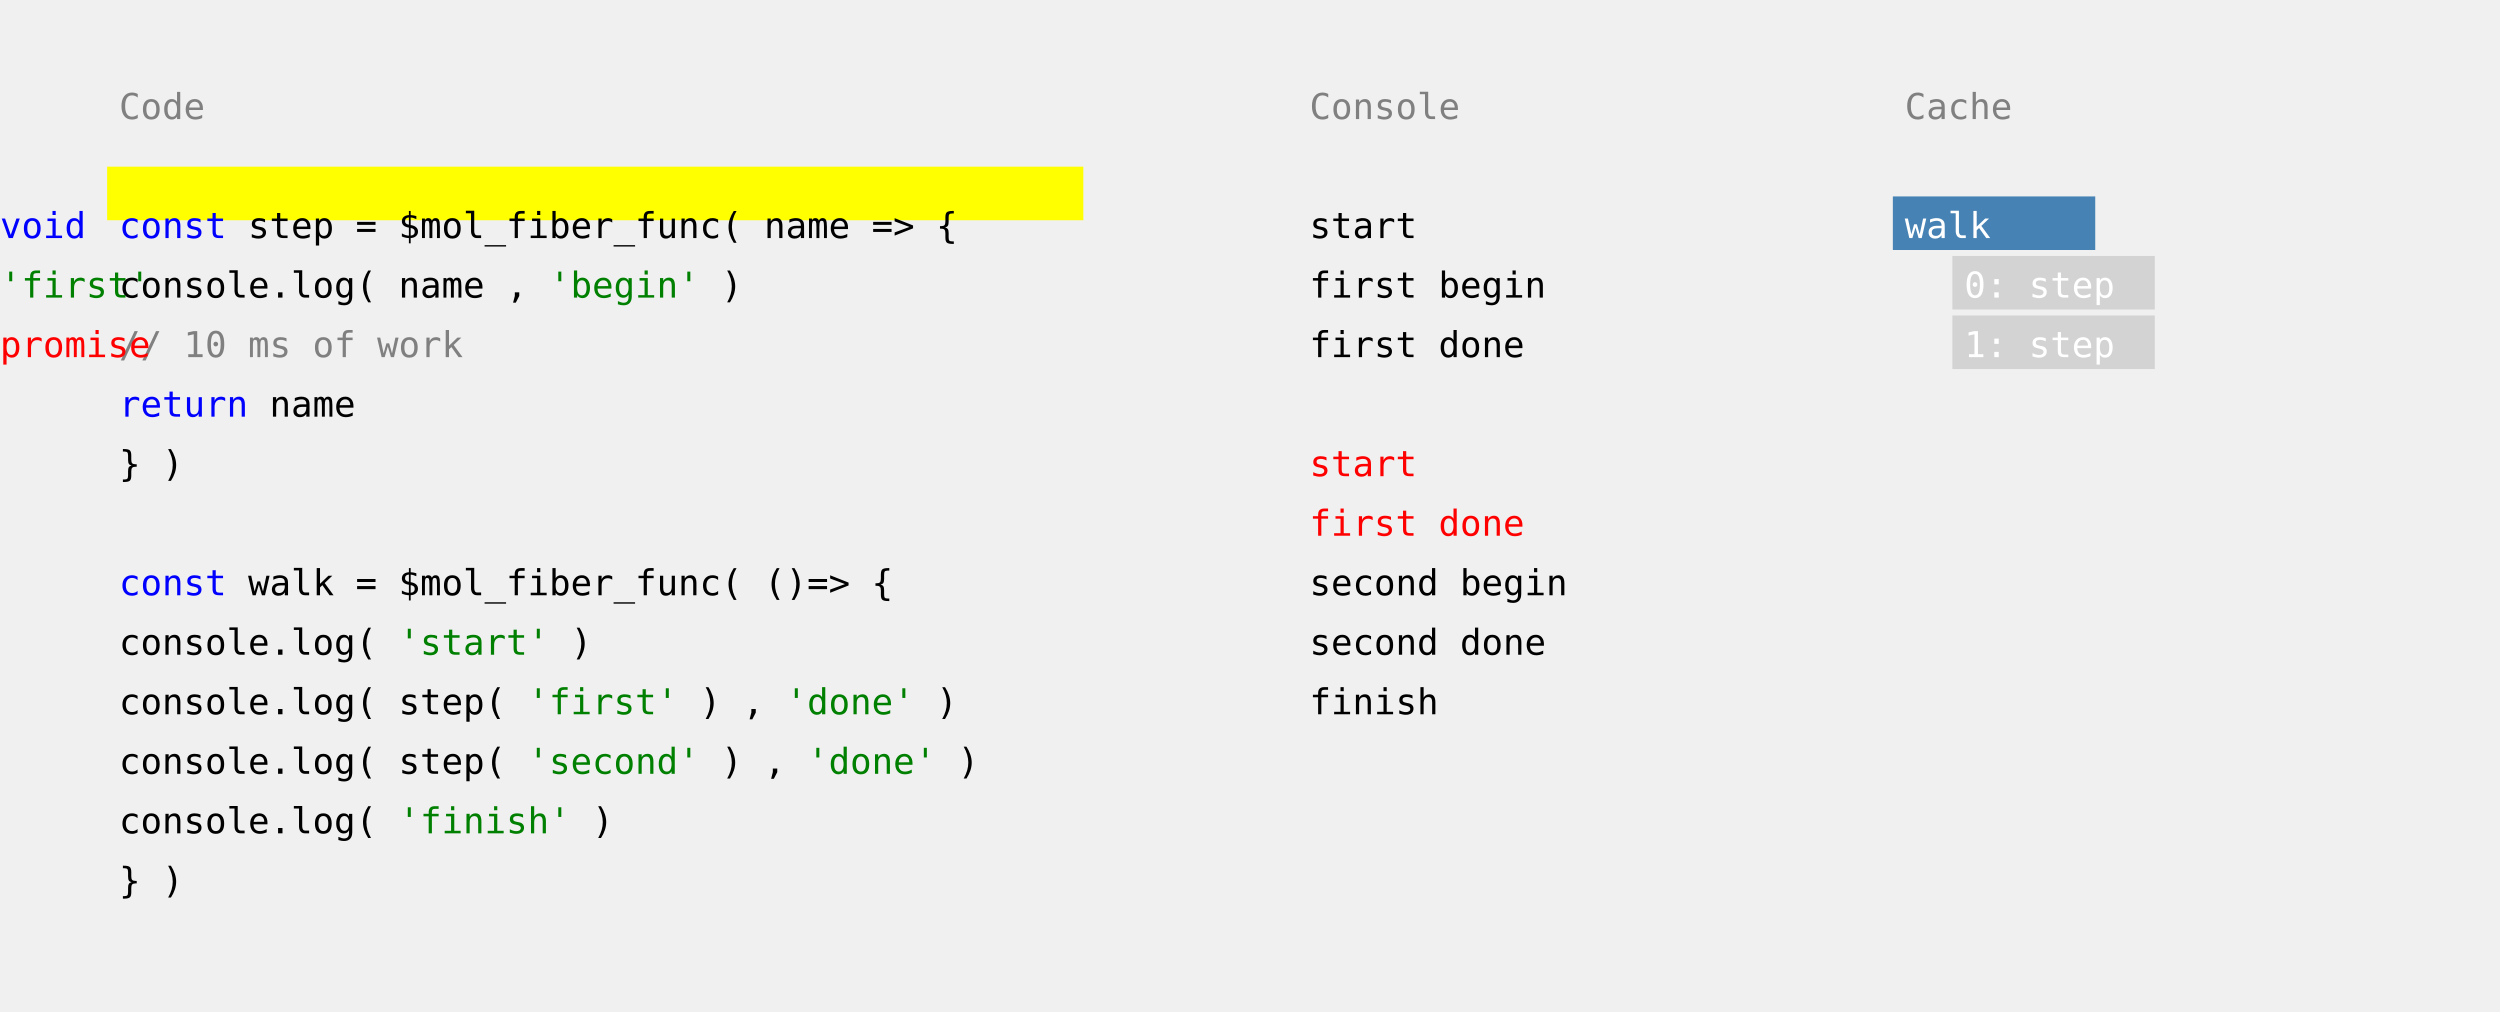
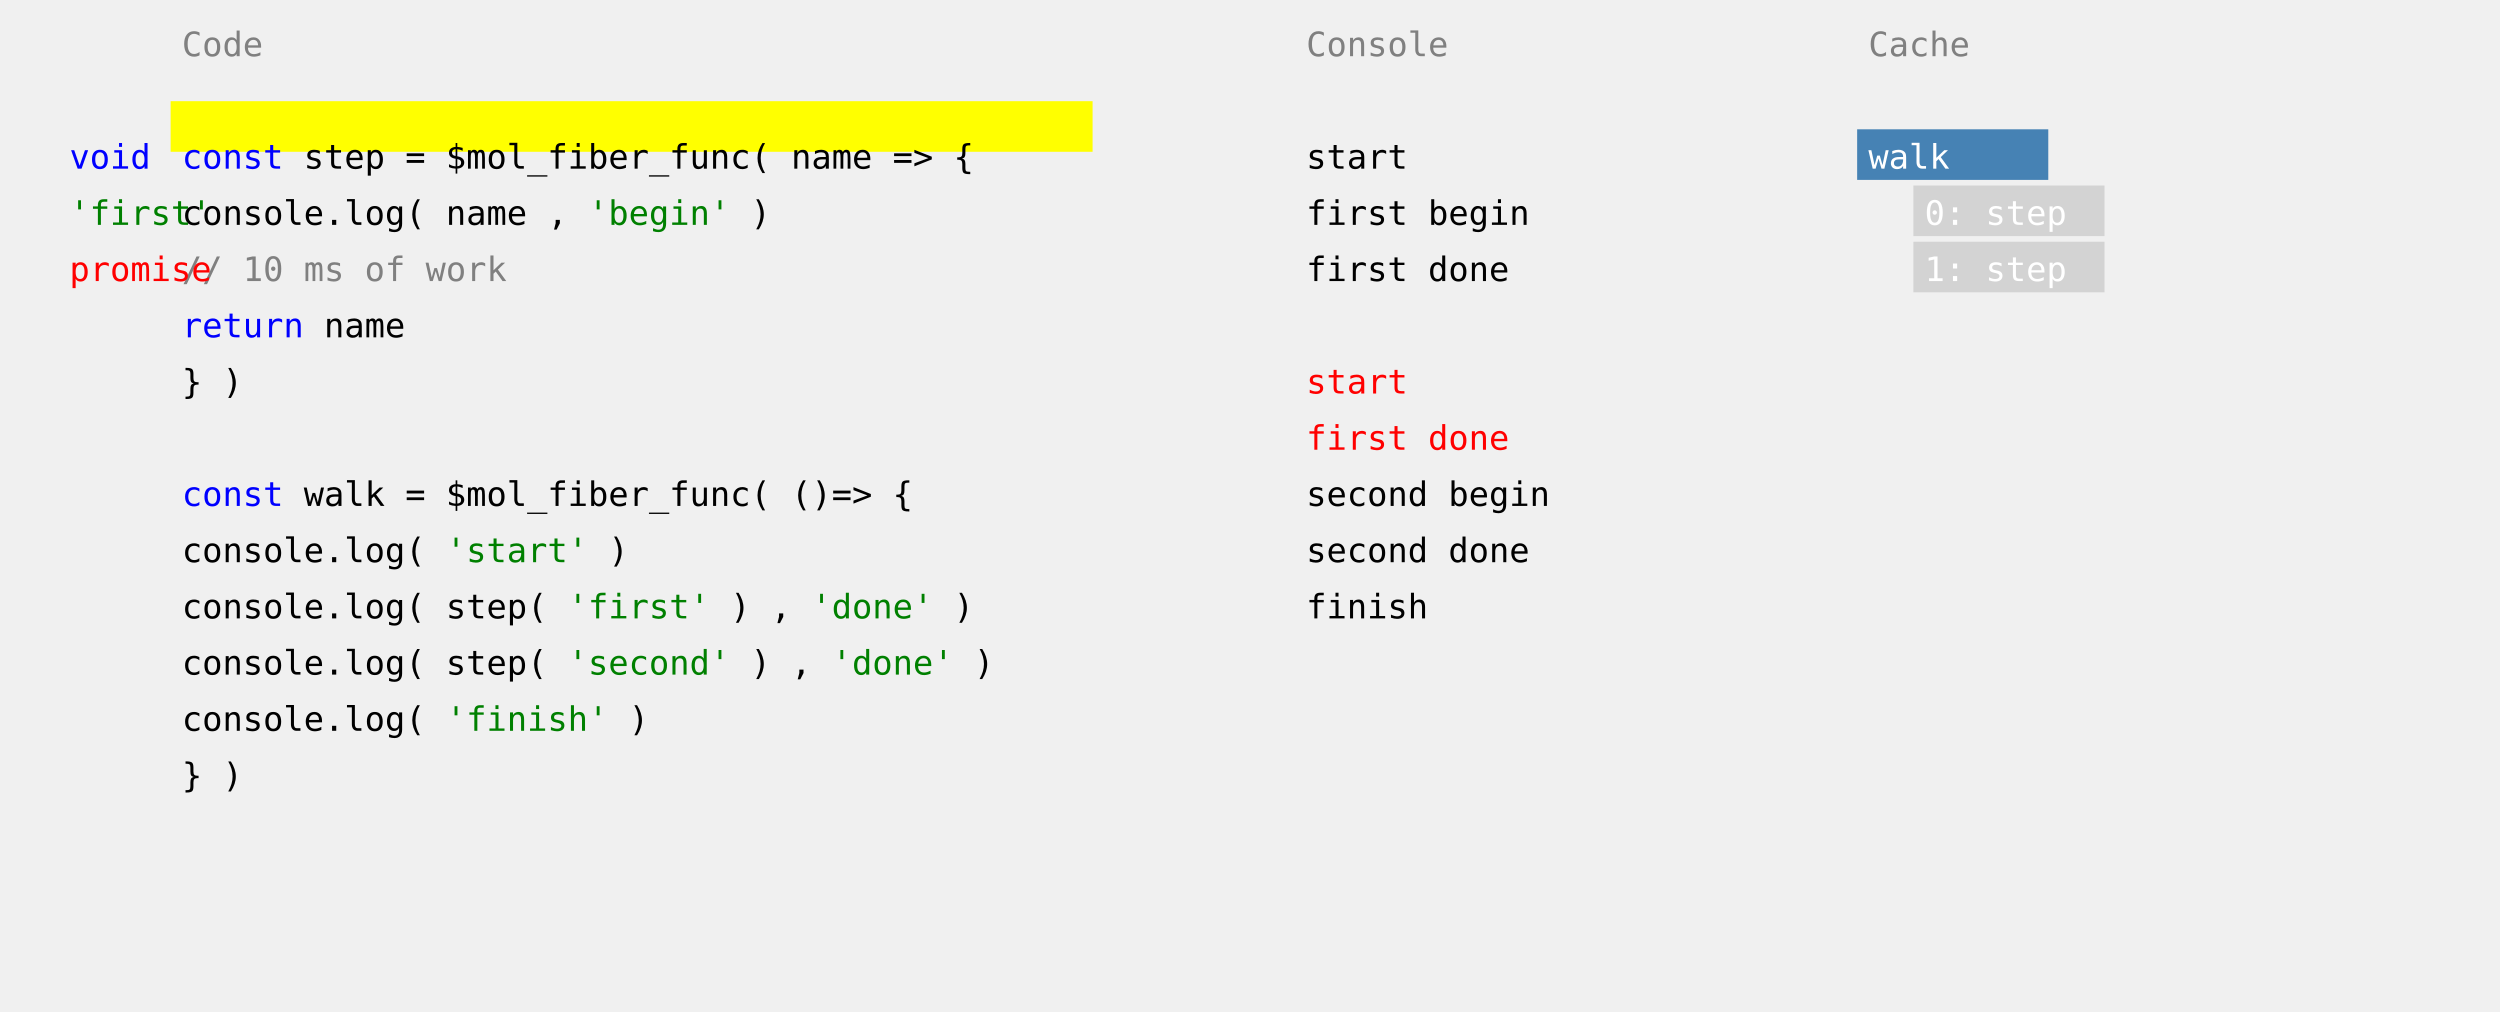
- <svg xmlns="http://www.w3.org/2000/svg" width="840" height="340" viewBox="0 -40 840 300">
+ <svg xmlns="http://www.w3.org/2000/svg" width="840" height="340" viewBox="0 -40 840 360">
  <style>
	* {
		white-space: pre;
		font-family: monospace;
	}

	.header {
		fill: gray;
	}

	.cache rect {
		fill: lightgray;
		stroke: lightgray;
		stroke-width: 8px;
	}

	.cache rect.l {
		fill: steelblue;
		stroke: steelblue;
	}

	.cache text {
		fill: white;
	}

	.row {
		fill: yellow;
		stroke: yellow;
		stroke-width: 8px;
	}

	.token {
		fill: blue;
	}

	.string {
		fill: green;
	}

	.comment {
		fill: gray;
	}

	.bad {
		fill: red;
	}

</style>
  <text class="header" x="40" y="-20">Code</text>
  <rect class="row" x="40" width="320" height="10">
    <animate values="130;150;170;10;30;70;170;190;10;10" attributeName="y" dur="10s" calcMode="discrete" repeatCount="indefinite" />
  </rect>
  <text x="40" y="20">
    <tspan class="token">const</tspan> step = $mol_fiber_func( name =&gt; {</text>
  <text x="40" y="40">    console.log( name , <tspan class="string">'begin'</tspan> )</text>
  <text x="40" y="60">
    <tspan class="comment">// 10 ms of work</tspan>
  </text>
  <text x="40" y="80">
    <tspan class="token">return</tspan> name</text>
  <text x="40" y="100">} )</text>
  <text x="40" y="140">
    <tspan class="token">const</tspan> walk = $mol_fiber_func( ()=&gt; {</text>
  <text x="40" y="160">    console.log( <tspan class="string">'start'</tspan> )</text>
  <text x="40" y="180">    console.log( step( <tspan class="string">'first'</tspan> ) , <tspan class="string">'done'</tspan> )</text>
  <text x="40" y="200">    console.log( step( <tspan class="string">'second'</tspan> ) , <tspan class="string">'done'</tspan> )</text>
  <text x="40" y="220">    console.log( <tspan class="string">'finish'</tspan> )</text>
  <text x="40" y="240">} )</text>
  <text class="header" x="440" y="-20">Console</text>
  <rect class="row" x="440" y="10" width="100" height="0">
    <animate values="0;10;10;10;30;30;50;50;50;50" attributeName="height" dur="10s" calcMode="discrete" repeatCount="indefinite" />
  </rect>
  <text x="440" y="20">start</text>
  <text x="440" y="40">first begin</text>
  <text x="440" y="60">first done</text>
  <text class="bad" x="440" y="100">start</text>
  <text class="bad" x="440" y="120">first done</text>
  <text x="440" y="140">second begin</text>
  <text x="440" y="160">second done</text>
  <text x="440" y="180">finish</text>
  <text class="header" x="640" y="-20">Cache</text>
  <text y="20">
    <tspan class="token">void</tspan>
    <animate values="640;640;640;640;640;640;640;640;640;640" attributeName="x" dur="10s" calcMode="discrete" repeatCount="indefinite" />
  </text>
  <g class="cache">
    <rect x="640" y="10" width="60" height="10" class="l" />
    <text x="640" y="20">walk</text>
  </g>
  <text y="40">
    <tspan class="string">'first'</tspan>
    <animate values="670;670;670;670;670;730;730;730;730;730" attributeName="x" dur="10s" calcMode="discrete" repeatCount="indefinite" />
  </text>
  <g class="cache">
    <rect x="660" y="30" width="60" height="10">
      <animate values="o;o;l;l;l;l;l;l;l;l" attributeName="class" dur="10s" calcMode="discrete" repeatCount="indefinite" />
    </rect>
    <text x="660" y="40">0: step</text>
  </g>
  <text y="60">
    <tspan class="bad">promise</tspan>
    <animate values="670;670;670;670;670;670;670;670;730;730" attributeName="x" dur="10s" calcMode="discrete" repeatCount="indefinite" />
  </text>
  <g class="cache">
    <rect x="660" y="50" width="60" height="10">
      <animate values="o;o;o;o;o;o;o;l;l;l" attributeName="class" dur="10s" calcMode="discrete" repeatCount="indefinite" />
    </rect>
    <text x="660" y="60">1: step</text>
  </g>
</svg>
